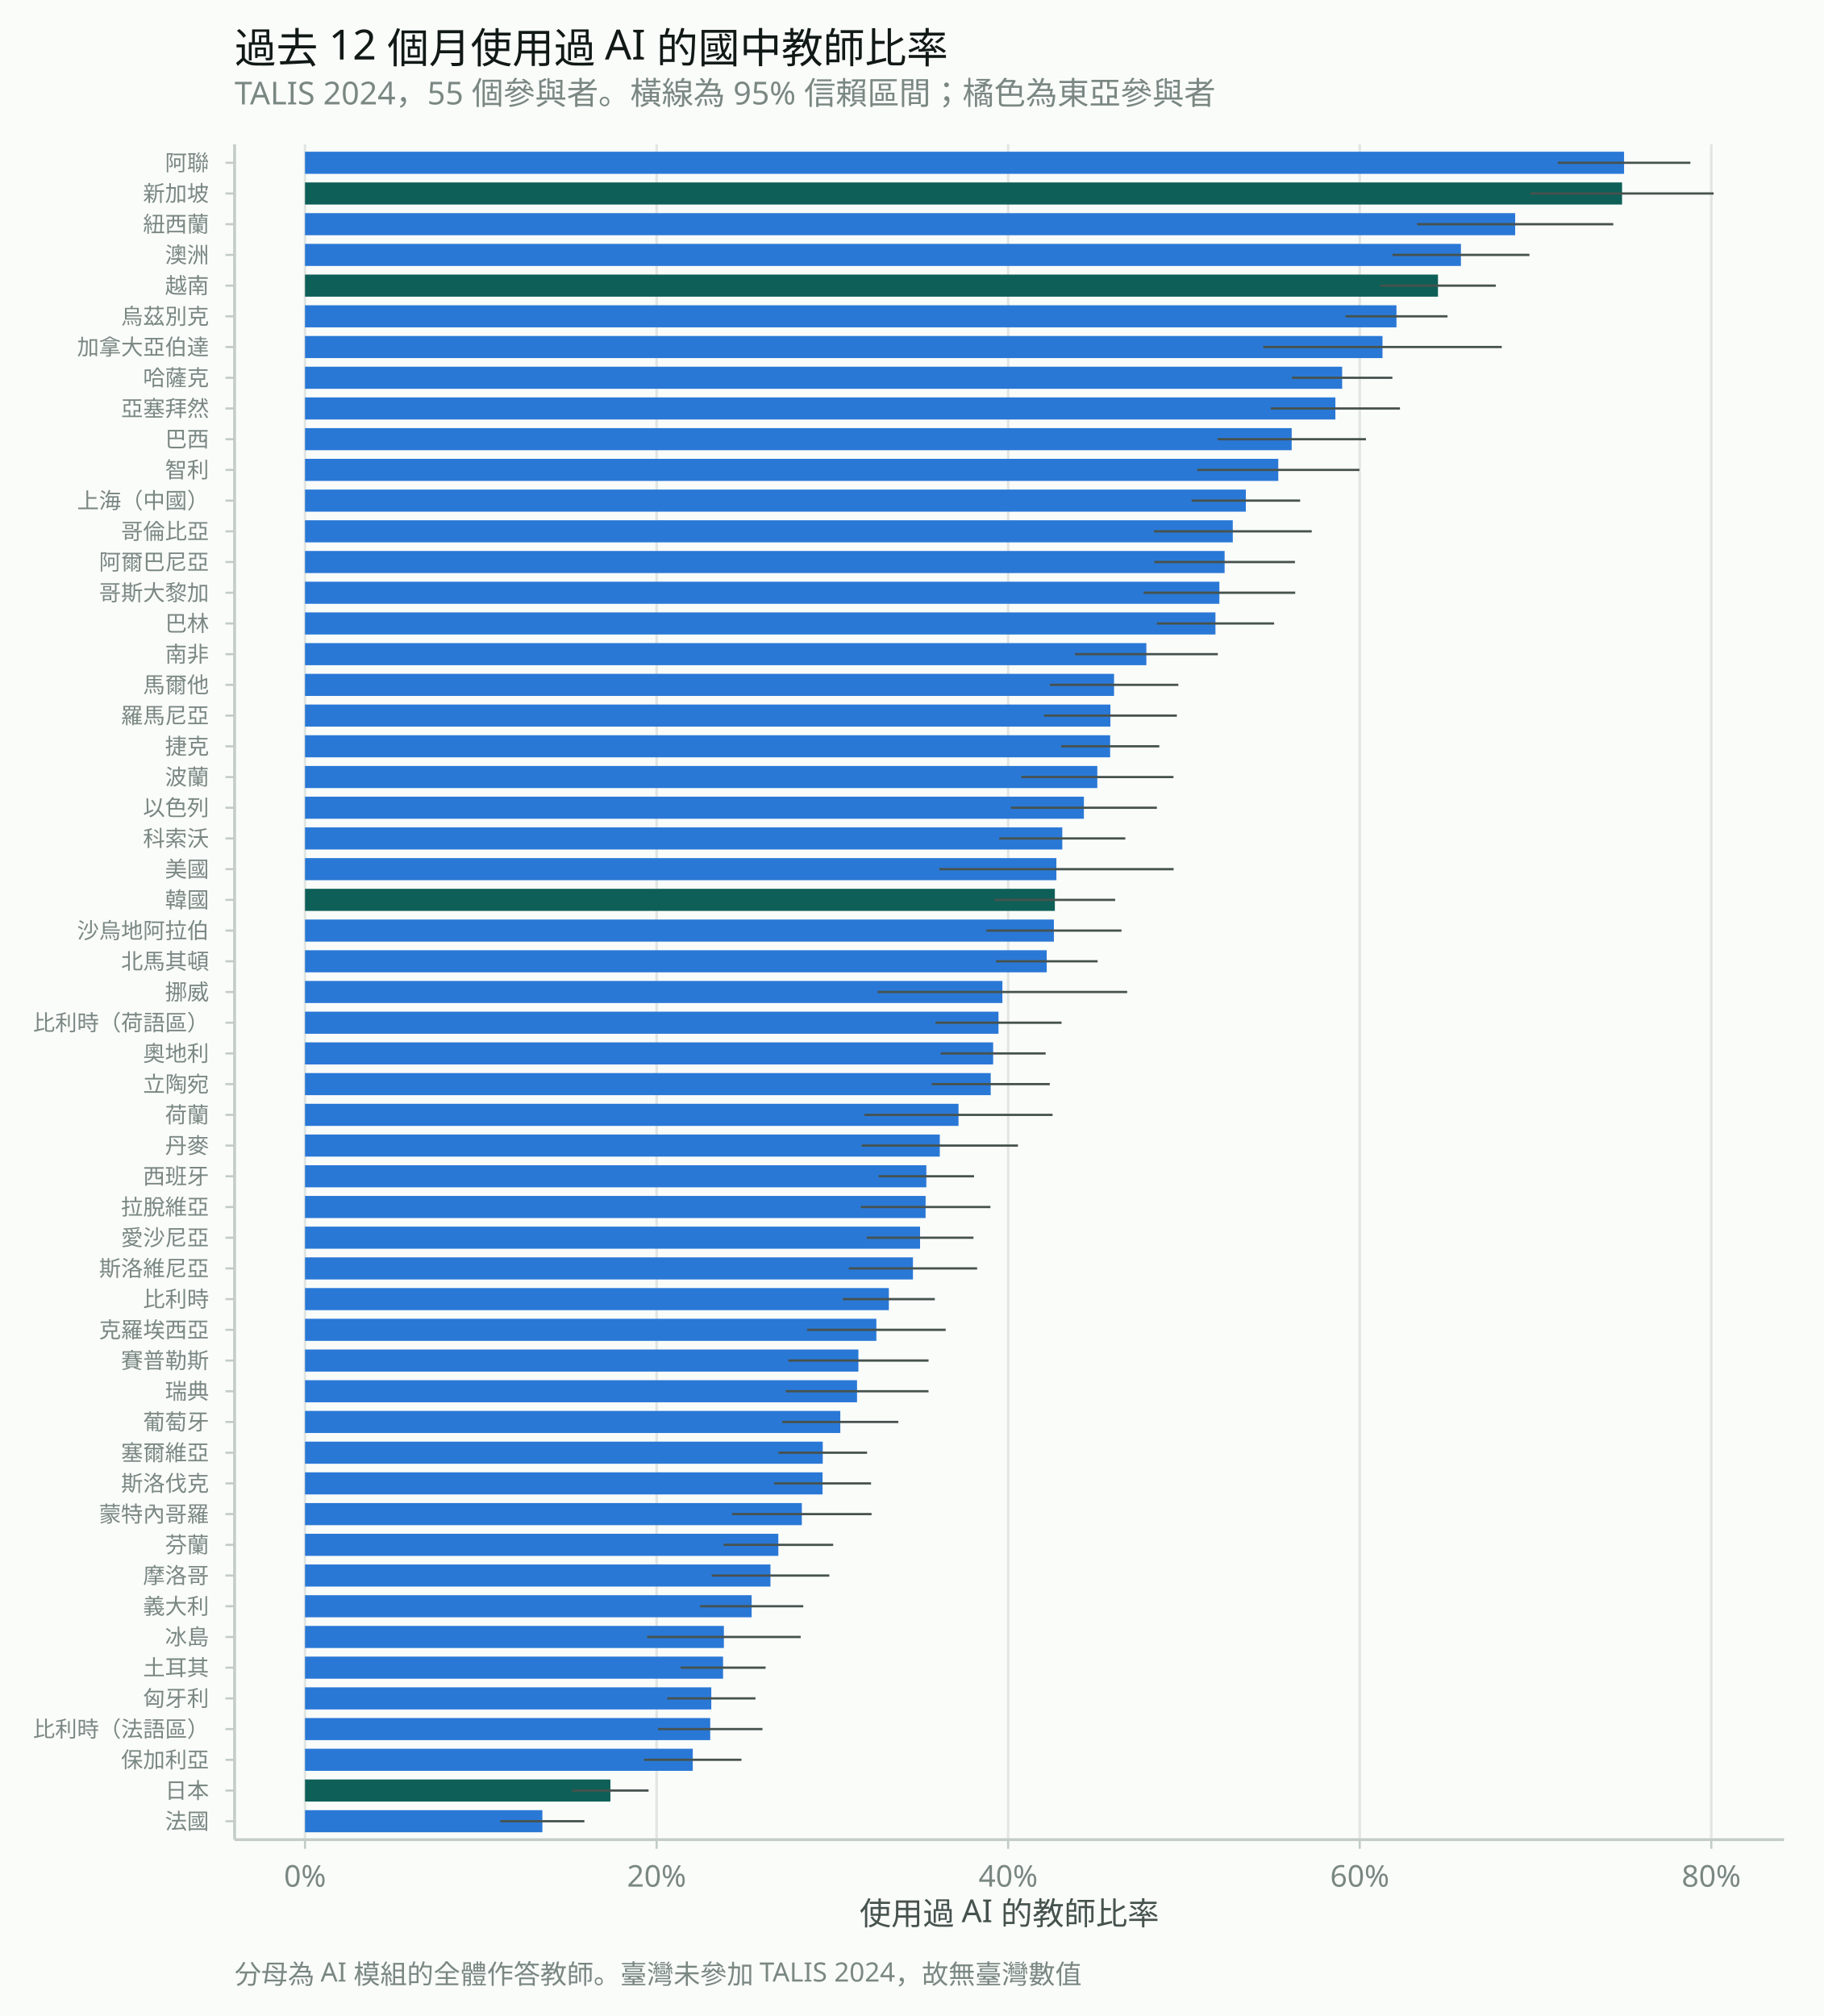
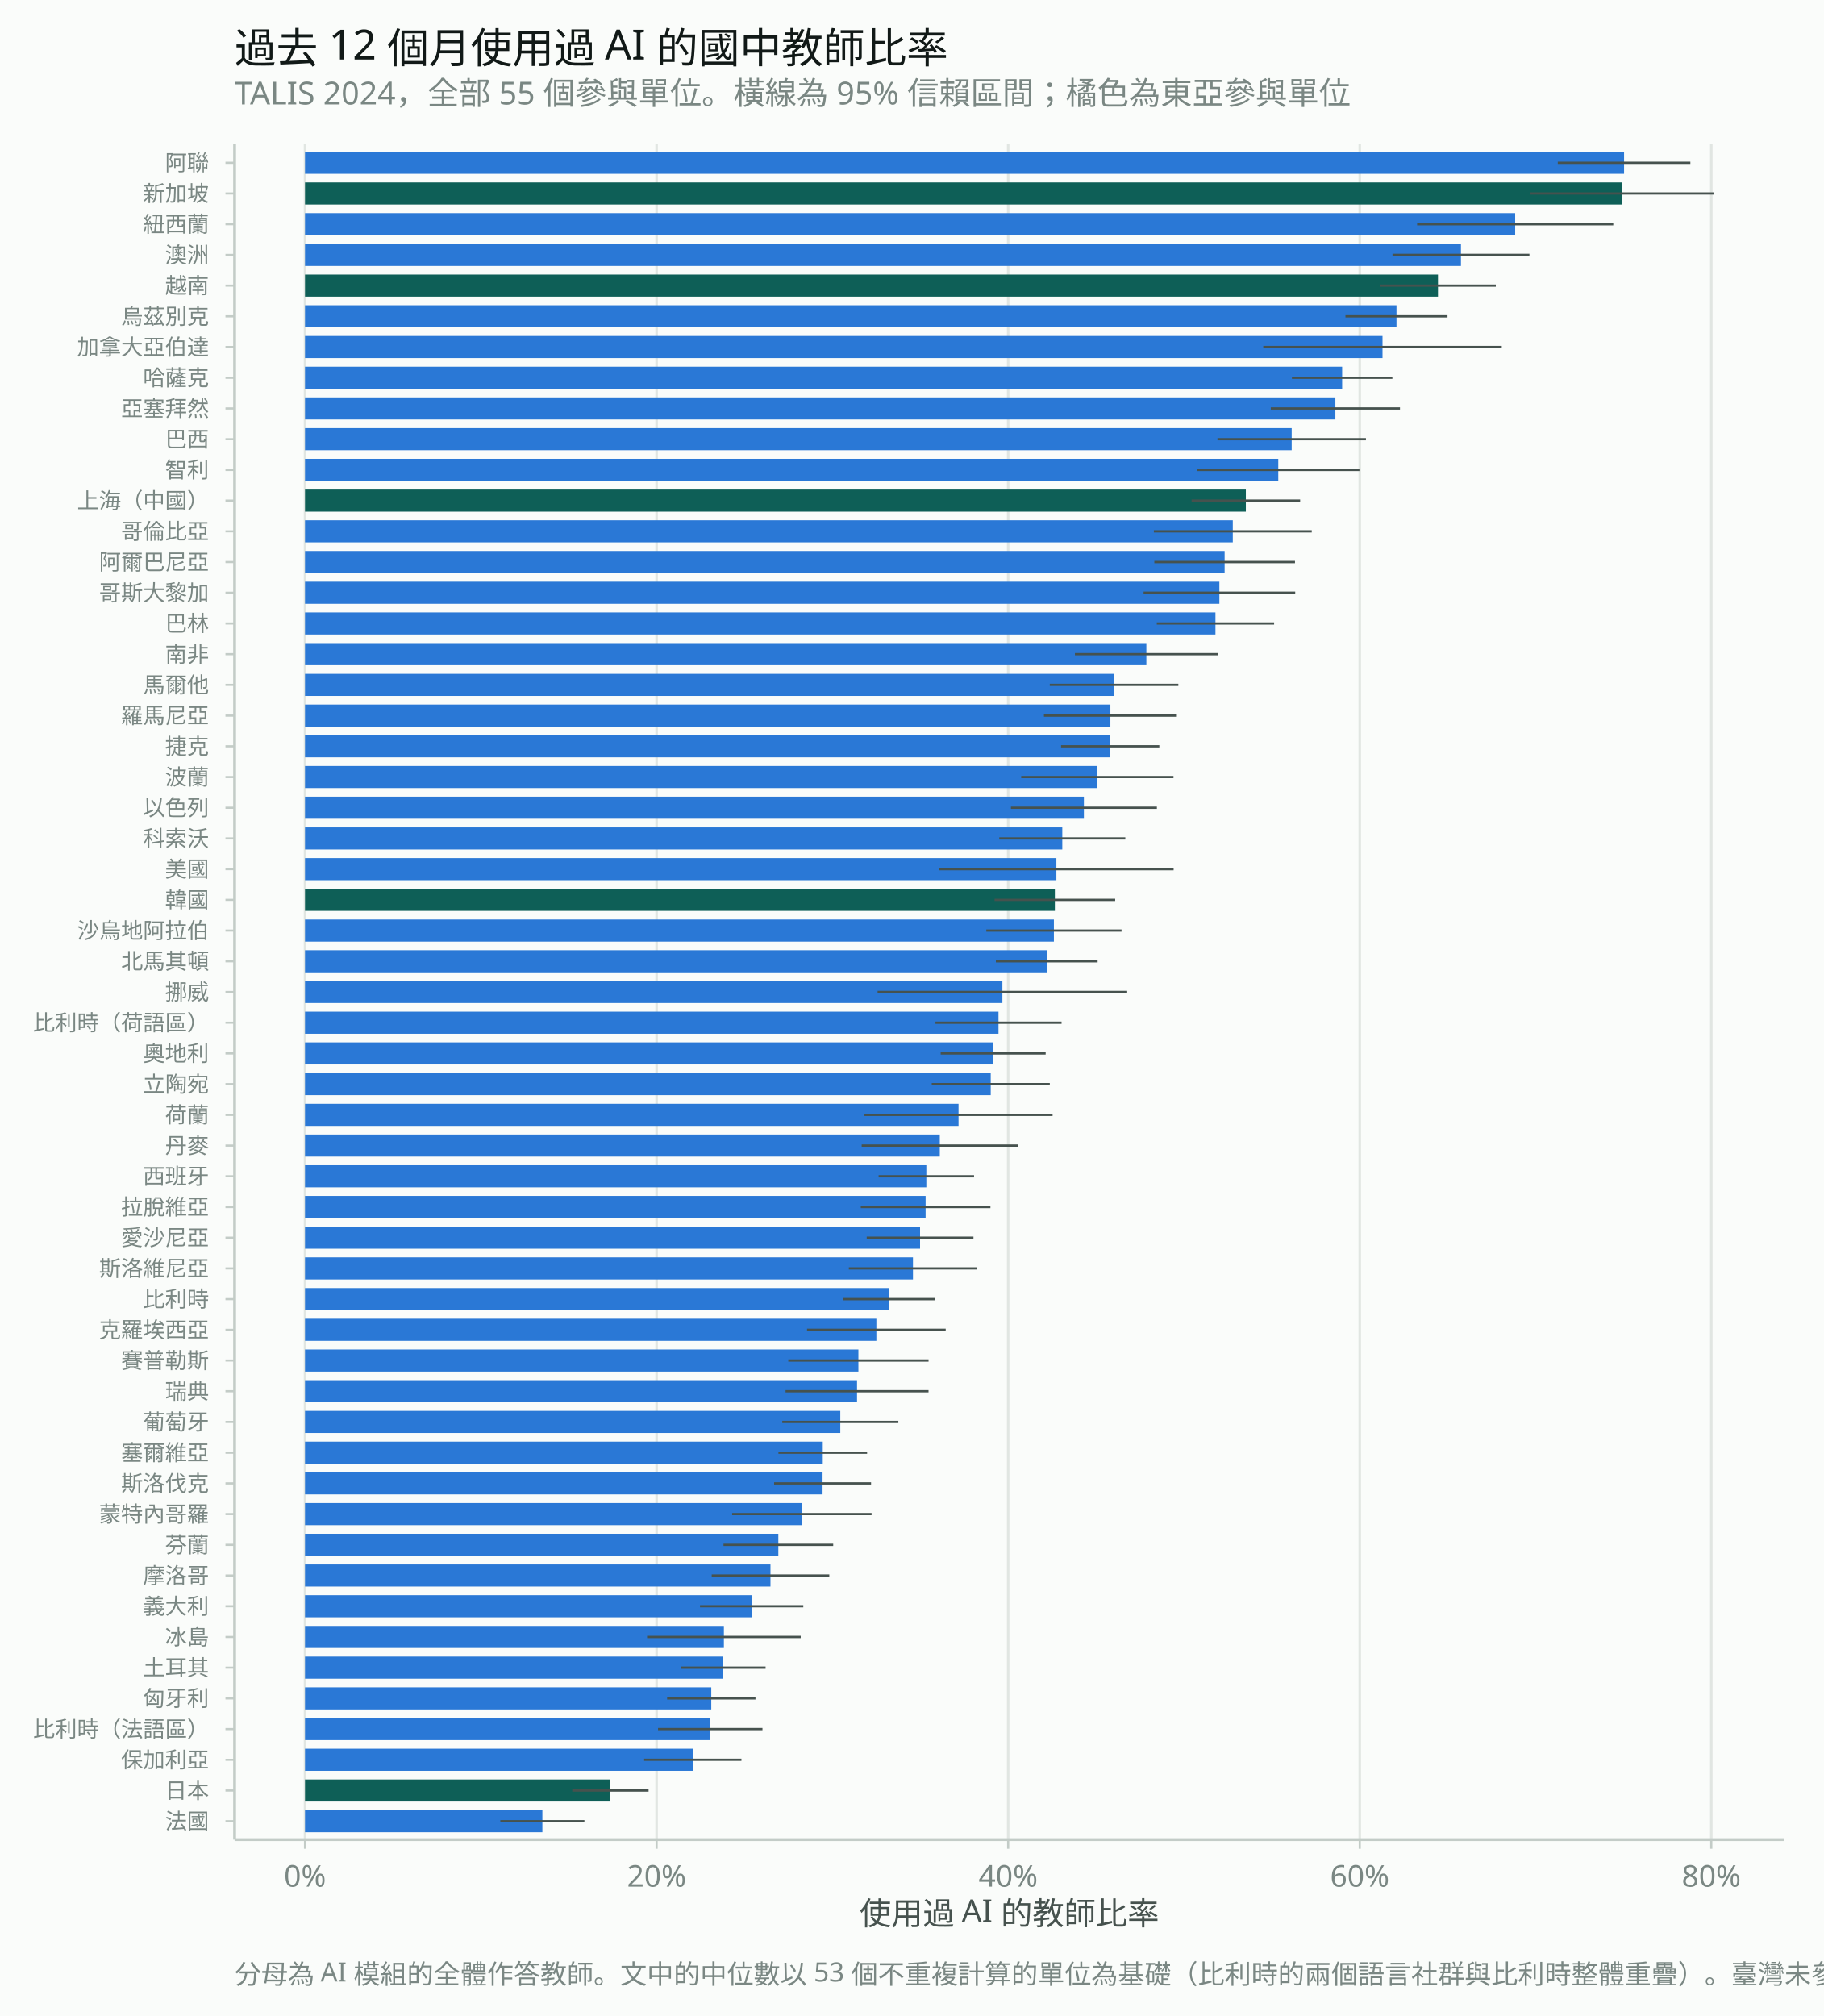
<svg xmlns="http://www.w3.org/2000/svg" width="547.20pt" height="604.80pt" viewBox="0 0 547.20 604.80">
  <g class="svglite">
    <defs>
      <style type="text/css">
    .svglite line, .svglite polyline, .svglite polygon, .svglite path, .svglite rect, .svglite circle {
      fill: none;
      stroke: #000000;
      stroke-linecap: round;
      stroke-linejoin: round;
      stroke-miterlimit: 10.00;
    }
    .svglite text {
      white-space: pre;
    }
    .svglite g.glyphgroup path {
      fill: inherit;
      stroke: none;
    }
  </style>
    </defs>
    <rect width="100%" height="100%" style="stroke: none; fill: #FAFCFA;" />
    <defs>
      <clipPath id="cpMC4wMHw1NDcuMjB8MC4wMHw2MDQuODA=">
        <rect x="0.00" y="0.00" width="547.20" height="604.80" />
      </clipPath>
    </defs>
    <g clip-path="url(#cpMC4wMHw1NDcuMjB8MC4wMHw2MDQuODA=)">
      <rect x="0.00" y="0.00" width="547.20" height="604.80" style="stroke-width: 1.07; stroke: none; fill: #FAFCFA;" />
    </g>
    <defs>
      <clipPath id="cpNzAuMzh8NTM1LjI0fDQzLjMwfDU1MS45MA==">
        <rect x="70.38" y="43.30" width="464.86" height="508.59" />
      </clipPath>
    </defs>
    <g clip-path="url(#cpNzAuMzh8NTM1LjI0fDQzLjMwfDU1MS45MA==)">
      <rect x="70.38" y="43.30" width="464.86" height="508.59" style="stroke-width: 1.07; stroke: none; fill: #FAFCFA;" />
      <polyline points="91.51,551.90 91.51,43.30 " style="stroke-width: 0.75; stroke: #E1E6E2; stroke-linecap: butt;" />
      <polyline points="196.99,551.90 196.99,43.30 " style="stroke-width: 0.75; stroke: #E1E6E2; stroke-linecap: butt;" />
      <polyline points="302.46,551.90 302.46,43.30 " style="stroke-width: 0.75; stroke: #E1E6E2; stroke-linecap: butt;" />
      <polyline points="407.94,551.90 407.94,43.30 " style="stroke-width: 0.75; stroke: #E1E6E2; stroke-linecap: butt;" />
      <polyline points="513.41,551.90 513.41,43.30 " style="stroke-width: 0.75; stroke: #E1E6E2; stroke-linecap: butt;" />
      <rect x="91.51" y="543.05" width="71.21" height="6.63" style="stroke-width: 1.07; stroke: none; stroke-linecap: butt; stroke-linejoin: miter; fill: #2A78D6;" />
      <rect x="91.51" y="533.84" width="91.62" height="6.63" style="stroke-width: 1.07; stroke: none; stroke-linecap: butt; stroke-linejoin: miter; fill: #0E5F57;" />
      <rect x="91.51" y="524.62" width="116.33" height="6.63" style="stroke-width: 1.07; stroke: none; stroke-linecap: butt; stroke-linejoin: miter; fill: #2A78D6;" />
      <rect x="91.51" y="515.41" width="121.57" height="6.63" style="stroke-width: 1.07; stroke: none; stroke-linecap: butt; stroke-linejoin: miter; fill: #2A78D6;" />
      <rect x="91.51" y="506.20" width="121.88" height="6.63" style="stroke-width: 1.07; stroke: none; stroke-linecap: butt; stroke-linejoin: miter; fill: #2A78D6;" />
      <rect x="91.51" y="496.98" width="125.42" height="6.63" style="stroke-width: 1.07; stroke: none; stroke-linecap: butt; stroke-linejoin: miter; fill: #2A78D6;" />
      <rect x="91.51" y="487.77" width="125.66" height="6.63" style="stroke-width: 1.07; stroke: none; stroke-linecap: butt; stroke-linejoin: miter; fill: #2A78D6;" />
      <rect x="91.51" y="478.56" width="133.99" height="6.63" style="stroke-width: 1.07; stroke: none; stroke-linecap: butt; stroke-linejoin: miter; fill: #2A78D6;" />
      <rect x="91.51" y="469.34" width="139.64" height="6.63" style="stroke-width: 1.07; stroke: none; stroke-linecap: butt; stroke-linejoin: miter; fill: #2A78D6;" />
      <rect x="91.51" y="460.13" width="142.00" height="6.63" style="stroke-width: 1.07; stroke: none; stroke-linecap: butt; stroke-linejoin: miter; fill: #2A78D6;" />
      <rect x="91.51" y="450.92" width="149.05" height="6.63" style="stroke-width: 1.07; stroke: none; stroke-linecap: butt; stroke-linejoin: miter; fill: #2A78D6;" />
      <rect x="91.51" y="441.70" width="155.27" height="6.63" style="stroke-width: 1.07; stroke: none; stroke-linecap: butt; stroke-linejoin: miter; fill: #2A78D6;" />
      <rect x="91.51" y="432.49" width="155.33" height="6.63" style="stroke-width: 1.07; stroke: none; stroke-linecap: butt; stroke-linejoin: miter; fill: #2A78D6;" />
      <rect x="91.51" y="423.27" width="160.59" height="6.63" style="stroke-width: 1.07; stroke: none; stroke-linecap: butt; stroke-linejoin: miter; fill: #2A78D6;" />
      <rect x="91.51" y="414.06" width="165.61" height="6.63" style="stroke-width: 1.07; stroke: none; stroke-linecap: butt; stroke-linejoin: miter; fill: #2A78D6;" />
      <rect x="91.51" y="404.85" width="166.02" height="6.63" style="stroke-width: 1.07; stroke: none; stroke-linecap: butt; stroke-linejoin: miter; fill: #2A78D6;" />
      <rect x="91.51" y="395.63" width="171.41" height="6.63" style="stroke-width: 1.07; stroke: none; stroke-linecap: butt; stroke-linejoin: miter; fill: #2A78D6;" />
      <rect x="91.51" y="386.42" width="175.16" height="6.63" style="stroke-width: 1.07; stroke: none; stroke-linecap: butt; stroke-linejoin: miter; fill: #2A78D6;" />
      <rect x="91.51" y="377.21" width="182.39" height="6.63" style="stroke-width: 1.07; stroke: none; stroke-linecap: butt; stroke-linejoin: miter; fill: #2A78D6;" />
      <rect x="91.51" y="367.99" width="184.52" height="6.63" style="stroke-width: 1.07; stroke: none; stroke-linecap: butt; stroke-linejoin: miter; fill: #2A78D6;" />
      <rect x="91.51" y="358.78" width="186.18" height="6.63" style="stroke-width: 1.07; stroke: none; stroke-linecap: butt; stroke-linejoin: miter; fill: #2A78D6;" />
      <rect x="91.51" y="349.57" width="186.40" height="6.63" style="stroke-width: 1.07; stroke: none; stroke-linecap: butt; stroke-linejoin: miter; fill: #2A78D6;" />
      <rect x="91.51" y="340.35" width="190.44" height="6.63" style="stroke-width: 1.07; stroke: none; stroke-linecap: butt; stroke-linejoin: miter; fill: #2A78D6;" />
      <rect x="91.51" y="331.14" width="196.06" height="6.63" style="stroke-width: 1.07; stroke: none; stroke-linecap: butt; stroke-linejoin: miter; fill: #2A78D6;" />
      <rect x="91.51" y="321.92" width="205.72" height="6.63" style="stroke-width: 1.07; stroke: none; stroke-linecap: butt; stroke-linejoin: miter; fill: #2A78D6;" />
      <rect x="91.51" y="312.71" width="206.45" height="6.63" style="stroke-width: 1.07; stroke: none; stroke-linecap: butt; stroke-linejoin: miter; fill: #2A78D6;" />
      <rect x="91.51" y="303.50" width="208.05" height="6.63" style="stroke-width: 1.07; stroke: none; stroke-linecap: butt; stroke-linejoin: miter; fill: #2A78D6;" />
      <rect x="91.51" y="294.28" width="209.22" height="6.63" style="stroke-width: 1.07; stroke: none; stroke-linecap: butt; stroke-linejoin: miter; fill: #2A78D6;" />
      <rect x="91.51" y="285.07" width="222.52" height="6.63" style="stroke-width: 1.07; stroke: none; stroke-linecap: butt; stroke-linejoin: miter; fill: #2A78D6;" />
      <rect x="91.51" y="275.86" width="224.67" height="6.63" style="stroke-width: 1.07; stroke: none; stroke-linecap: butt; stroke-linejoin: miter; fill: #2A78D6;" />
      <rect x="91.51" y="266.64" width="224.96" height="6.63" style="stroke-width: 1.07; stroke: none; stroke-linecap: butt; stroke-linejoin: miter; fill: #0E5F57;" />
      <rect x="91.51" y="257.43" width="225.42" height="6.63" style="stroke-width: 1.07; stroke: none; stroke-linecap: butt; stroke-linejoin: miter; fill: #2A78D6;" />
      <rect x="91.51" y="248.22" width="227.19" height="6.63" style="stroke-width: 1.07; stroke: none; stroke-linecap: butt; stroke-linejoin: miter; fill: #2A78D6;" />
      <rect x="91.51" y="239.00" width="233.67" height="6.63" style="stroke-width: 1.07; stroke: none; stroke-linecap: butt; stroke-linejoin: miter; fill: #2A78D6;" />
      <rect x="91.51" y="229.79" width="237.70" height="6.63" style="stroke-width: 1.07; stroke: none; stroke-linecap: butt; stroke-linejoin: miter; fill: #2A78D6;" />
      <rect x="91.51" y="220.57" width="241.55" height="6.63" style="stroke-width: 1.07; stroke: none; stroke-linecap: butt; stroke-linejoin: miter; fill: #2A78D6;" />
      <rect x="91.51" y="211.36" width="241.62" height="6.63" style="stroke-width: 1.07; stroke: none; stroke-linecap: butt; stroke-linejoin: miter; fill: #2A78D6;" />
      <rect x="91.51" y="202.15" width="242.72" height="6.63" style="stroke-width: 1.07; stroke: none; stroke-linecap: butt; stroke-linejoin: miter; fill: #2A78D6;" />
      <rect x="91.51" y="192.93" width="252.41" height="6.63" style="stroke-width: 1.07; stroke: none; stroke-linecap: butt; stroke-linejoin: miter; fill: #2A78D6;" />
      <rect x="91.51" y="183.72" width="273.14" height="6.63" style="stroke-width: 1.07; stroke: none; stroke-linecap: butt; stroke-linejoin: miter; fill: #2A78D6;" />
      <rect x="91.51" y="174.51" width="274.32" height="6.63" style="stroke-width: 1.07; stroke: none; stroke-linecap: butt; stroke-linejoin: miter; fill: #2A78D6;" />
      <rect x="91.51" y="165.29" width="275.89" height="6.63" style="stroke-width: 1.07; stroke: none; stroke-linecap: butt; stroke-linejoin: miter; fill: #2A78D6;" />
      <rect x="91.51" y="156.08" width="278.34" height="6.63" style="stroke-width: 1.07; stroke: none; stroke-linecap: butt; stroke-linejoin: miter; fill: #2A78D6;" />
-       <rect x="91.51" y="146.87" width="282.26" height="6.63" style="stroke-width: 1.07; stroke: none; stroke-linecap: butt; stroke-linejoin: miter; fill: #2A78D6;" />
+       <rect x="91.51" y="146.87" width="282.26" height="6.63" style="stroke-width: 1.07; stroke: none; stroke-linecap: butt; stroke-linejoin: miter; fill: #0E5F57;" />
      <rect x="91.51" y="137.65" width="291.99" height="6.63" style="stroke-width: 1.07; stroke: none; stroke-linecap: butt; stroke-linejoin: miter; fill: #2A78D6;" />
      <rect x="91.51" y="128.44" width="296.01" height="6.63" style="stroke-width: 1.07; stroke: none; stroke-linecap: butt; stroke-linejoin: miter; fill: #2A78D6;" />
      <rect x="91.51" y="119.22" width="309.12" height="6.63" style="stroke-width: 1.07; stroke: none; stroke-linecap: butt; stroke-linejoin: miter; fill: #2A78D6;" />
      <rect x="91.51" y="110.01" width="311.15" height="6.63" style="stroke-width: 1.07; stroke: none; stroke-linecap: butt; stroke-linejoin: miter; fill: #2A78D6;" />
      <rect x="91.51" y="100.80" width="323.26" height="6.63" style="stroke-width: 1.07; stroke: none; stroke-linecap: butt; stroke-linejoin: miter; fill: #2A78D6;" />
      <rect x="91.51" y="91.58" width="327.45" height="6.63" style="stroke-width: 1.07; stroke: none; stroke-linecap: butt; stroke-linejoin: miter; fill: #2A78D6;" />
      <rect x="91.51" y="82.37" width="339.90" height="6.63" style="stroke-width: 1.07; stroke: none; stroke-linecap: butt; stroke-linejoin: miter; fill: #0E5F57;" />
      <rect x="91.51" y="73.16" width="346.79" height="6.63" style="stroke-width: 1.07; stroke: none; stroke-linecap: butt; stroke-linejoin: miter; fill: #2A78D6;" />
      <rect x="91.51" y="63.94" width="363.06" height="6.63" style="stroke-width: 1.07; stroke: none; stroke-linecap: butt; stroke-linejoin: miter; fill: #2A78D6;" />
      <rect x="91.51" y="54.73" width="395.13" height="6.63" style="stroke-width: 1.07; stroke: none; stroke-linecap: butt; stroke-linejoin: miter; fill: #0E5F57;" />
      <rect x="91.51" y="45.52" width="395.73" height="6.63" style="stroke-width: 1.07; stroke: none; stroke-linecap: butt; stroke-linejoin: miter; fill: #2A78D6;" />
      <line x1="150.10" y1="546.37" x2="175.33" y2="546.37" style="stroke-width: 0.68; stroke: #46524E; stroke-linecap: butt;" />
      <line x1="171.68" y1="537.16" x2="194.58" y2="537.16" style="stroke-width: 0.68; stroke: #46524E; stroke-linecap: butt;" />
      <line x1="193.25" y1="527.94" x2="222.44" y2="527.94" style="stroke-width: 0.68; stroke: #46524E; stroke-linecap: butt;" />
      <line x1="197.42" y1="518.73" x2="228.75" y2="518.73" style="stroke-width: 0.68; stroke: #46524E; stroke-linecap: butt;" />
      <line x1="200.14" y1="509.51" x2="226.65" y2="509.51" style="stroke-width: 0.68; stroke: #46524E; stroke-linecap: butt;" />
      <line x1="204.18" y1="500.30" x2="229.69" y2="500.30" style="stroke-width: 0.68; stroke: #46524E; stroke-linecap: butt;" />
      <line x1="194.13" y1="491.09" x2="240.22" y2="491.09" style="stroke-width: 0.68; stroke: #46524E; stroke-linecap: butt;" />
      <line x1="210.01" y1="481.87" x2="241.00" y2="481.87" style="stroke-width: 0.68; stroke: #46524E; stroke-linecap: butt;" />
      <line x1="213.52" y1="472.66" x2="248.80" y2="472.66" style="stroke-width: 0.68; stroke: #46524E; stroke-linecap: butt;" />
      <line x1="217.06" y1="463.45" x2="249.97" y2="463.45" style="stroke-width: 0.68; stroke: #46524E; stroke-linecap: butt;" />
      <line x1="219.65" y1="454.23" x2="261.48" y2="454.23" style="stroke-width: 0.68; stroke: #46524E; stroke-linecap: butt;" />
      <line x1="232.24" y1="445.02" x2="261.33" y2="445.02" style="stroke-width: 0.68; stroke: #46524E; stroke-linecap: butt;" />
      <line x1="233.54" y1="435.81" x2="260.14" y2="435.81" style="stroke-width: 0.68; stroke: #46524E; stroke-linecap: butt;" />
      <line x1="234.69" y1="426.59" x2="269.51" y2="426.59" style="stroke-width: 0.68; stroke: #46524E; stroke-linecap: butt;" />
      <line x1="235.68" y1="417.38" x2="278.57" y2="417.38" style="stroke-width: 0.68; stroke: #46524E; stroke-linecap: butt;" />
      <line x1="236.49" y1="408.16" x2="278.58" y2="408.16" style="stroke-width: 0.68; stroke: #46524E; stroke-linecap: butt;" />
      <line x1="242.12" y1="398.95" x2="283.72" y2="398.95" style="stroke-width: 0.68; stroke: #46524E; stroke-linecap: butt;" />
      <line x1="252.88" y1="389.74" x2="280.46" y2="389.74" style="stroke-width: 0.68; stroke: #46524E; stroke-linecap: butt;" />
      <line x1="254.66" y1="380.52" x2="293.15" y2="380.52" style="stroke-width: 0.68; stroke: #46524E; stroke-linecap: butt;" />
      <line x1="260.02" y1="371.31" x2="292.05" y2="371.31" style="stroke-width: 0.68; stroke: #46524E; stroke-linecap: butt;" />
      <line x1="258.24" y1="362.10" x2="297.14" y2="362.10" style="stroke-width: 0.68; stroke: #46524E; stroke-linecap: butt;" />
      <line x1="263.59" y1="352.88" x2="292.23" y2="352.88" style="stroke-width: 0.68; stroke: #46524E; stroke-linecap: butt;" />
      <line x1="258.51" y1="343.67" x2="305.40" y2="343.67" style="stroke-width: 0.68; stroke: #46524E; stroke-linecap: butt;" />
      <line x1="259.35" y1="334.46" x2="315.79" y2="334.46" style="stroke-width: 0.68; stroke: #46524E; stroke-linecap: butt;" />
      <line x1="279.53" y1="325.24" x2="314.95" y2="325.24" style="stroke-width: 0.68; stroke: #46524E; stroke-linecap: butt;" />
      <line x1="282.21" y1="316.03" x2="313.71" y2="316.03" style="stroke-width: 0.68; stroke: #46524E; stroke-linecap: butt;" />
      <line x1="280.65" y1="306.81" x2="318.48" y2="306.81" style="stroke-width: 0.68; stroke: #46524E; stroke-linecap: butt;" />
      <line x1="263.29" y1="297.60" x2="338.17" y2="297.60" style="stroke-width: 0.68; stroke: #46524E; stroke-linecap: butt;" />
      <line x1="298.77" y1="288.39" x2="329.30" y2="288.39" style="stroke-width: 0.68; stroke: #46524E; stroke-linecap: butt;" />
      <line x1="295.90" y1="279.17" x2="336.47" y2="279.17" style="stroke-width: 0.68; stroke: #46524E; stroke-linecap: butt;" />
      <line x1="298.38" y1="269.96" x2="334.57" y2="269.96" style="stroke-width: 0.68; stroke: #46524E; stroke-linecap: butt;" />
      <line x1="281.78" y1="260.75" x2="352.10" y2="260.75" style="stroke-width: 0.68; stroke: #46524E; stroke-linecap: butt;" />
      <line x1="299.79" y1="251.53" x2="337.61" y2="251.53" style="stroke-width: 0.68; stroke: #46524E; stroke-linecap: butt;" />
      <line x1="303.29" y1="242.32" x2="347.08" y2="242.32" style="stroke-width: 0.68; stroke: #46524E; stroke-linecap: butt;" />
      <line x1="306.37" y1="233.11" x2="352.06" y2="233.11" style="stroke-width: 0.68; stroke: #46524E; stroke-linecap: butt;" />
      <line x1="318.33" y1="223.89" x2="347.81" y2="223.89" style="stroke-width: 0.68; stroke: #46524E; stroke-linecap: butt;" />
      <line x1="313.19" y1="214.68" x2="353.07" y2="214.68" style="stroke-width: 0.68; stroke: #46524E; stroke-linecap: butt;" />
      <line x1="314.94" y1="205.46" x2="353.52" y2="205.46" style="stroke-width: 0.68; stroke: #46524E; stroke-linecap: butt;" />
      <line x1="322.49" y1="196.25" x2="365.35" y2="196.25" style="stroke-width: 0.68; stroke: #46524E; stroke-linecap: butt;" />
      <line x1="347.05" y1="187.04" x2="382.25" y2="187.04" style="stroke-width: 0.68; stroke: #46524E; stroke-linecap: butt;" />
      <line x1="343.09" y1="177.82" x2="388.58" y2="177.82" style="stroke-width: 0.68; stroke: #46524E; stroke-linecap: butt;" />
      <line x1="346.31" y1="168.61" x2="388.51" y2="168.61" style="stroke-width: 0.68; stroke: #46524E; stroke-linecap: butt;" />
      <line x1="346.17" y1="159.40" x2="393.54" y2="159.40" style="stroke-width: 0.68; stroke: #46524E; stroke-linecap: butt;" />
      <line x1="357.49" y1="150.18" x2="390.06" y2="150.18" style="stroke-width: 0.68; stroke: #46524E; stroke-linecap: butt;" />
      <line x1="359.15" y1="140.97" x2="407.85" y2="140.97" style="stroke-width: 0.68; stroke: #46524E; stroke-linecap: butt;" />
      <line x1="365.25" y1="131.76" x2="409.80" y2="131.76" style="stroke-width: 0.68; stroke: #46524E; stroke-linecap: butt;" />
      <line x1="381.25" y1="122.54" x2="420.01" y2="122.54" style="stroke-width: 0.68; stroke: #46524E; stroke-linecap: butt;" />
      <line x1="387.59" y1="113.33" x2="417.73" y2="113.33" style="stroke-width: 0.68; stroke: #46524E; stroke-linecap: butt;" />
      <line x1="378.99" y1="104.11" x2="450.55" y2="104.11" style="stroke-width: 0.68; stroke: #46524E; stroke-linecap: butt;" />
      <line x1="403.65" y1="94.90" x2="434.27" y2="94.90" style="stroke-width: 0.68; stroke: #46524E; stroke-linecap: butt;" />
      <line x1="414.08" y1="85.69" x2="448.76" y2="85.69" style="stroke-width: 0.68; stroke: #46524E; stroke-linecap: butt;" />
      <line x1="417.76" y1="76.47" x2="458.85" y2="76.47" style="stroke-width: 0.68; stroke: #46524E; stroke-linecap: butt;" />
      <line x1="425.15" y1="67.26" x2="484.00" y2="67.26" style="stroke-width: 0.68; stroke: #46524E; stroke-linecap: butt;" />
      <line x1="459.17" y1="58.05" x2="514.11" y2="58.05" style="stroke-width: 0.68; stroke: #46524E; stroke-linecap: butt;" />
      <line x1="467.35" y1="48.83" x2="507.13" y2="48.83" style="stroke-width: 0.68; stroke: #46524E; stroke-linecap: butt;" />
    </g>
    <g clip-path="url(#cpMC4wMHw1NDcuMjB8MC4wMHw2MDQuODA=)">
      <polyline points="70.38,551.90 70.38,43.30 " style="stroke-width: 0.85; stroke: #C3CCC7; stroke-linecap: butt;" />
      <text x="62.71" y="548.72" text-anchor="end" style="font-size: 6.60px;fill: #7A8783; font-family: &quot;PingFang HK&quot;;" textLength="13.19px" lengthAdjust="spacingAndGlyphs">法國</text>
      <text x="62.71" y="539.51" text-anchor="end" style="font-size: 6.60px;fill: #7A8783; font-family: &quot;PingFang HK&quot;;" textLength="13.19px" lengthAdjust="spacingAndGlyphs">日本</text>
      <text x="62.71" y="530.30" text-anchor="end" style="font-size: 6.60px;fill: #7A8783; font-family: &quot;PingFang HK&quot;;" textLength="26.38px" lengthAdjust="spacingAndGlyphs">保加利亞</text>
      <text x="62.71" y="521.08" text-anchor="end" style="font-size: 6.60px;fill: #7A8783; font-family: &quot;PingFang HK&quot;;" textLength="52.75px" lengthAdjust="spacingAndGlyphs">比利時（法語區）</text>
      <text x="62.71" y="511.87" text-anchor="end" style="font-size: 6.60px;fill: #7A8783; font-family: &quot;PingFang HK&quot;;" textLength="19.78px" lengthAdjust="spacingAndGlyphs">匈牙利</text>
      <text x="62.71" y="502.66" text-anchor="end" style="font-size: 6.60px;fill: #7A8783; font-family: &quot;PingFang HK&quot;;" textLength="19.78px" lengthAdjust="spacingAndGlyphs">土耳其</text>
      <text x="62.71" y="493.44" text-anchor="end" style="font-size: 6.60px;fill: #7A8783; font-family: &quot;PingFang HK&quot;;" textLength="13.19px" lengthAdjust="spacingAndGlyphs">冰島</text>
      <text x="62.71" y="484.23" text-anchor="end" style="font-size: 6.60px;fill: #7A8783; font-family: &quot;PingFang HK&quot;;" textLength="19.78px" lengthAdjust="spacingAndGlyphs">義大利</text>
      <text x="62.71" y="475.01" text-anchor="end" style="font-size: 6.60px;fill: #7A8783; font-family: &quot;PingFang HK&quot;;" textLength="19.78px" lengthAdjust="spacingAndGlyphs">摩洛哥</text>
      <text x="62.71" y="465.80" text-anchor="end" style="font-size: 6.60px;fill: #7A8783; font-family: &quot;PingFang HK&quot;;" textLength="13.19px" lengthAdjust="spacingAndGlyphs">芬蘭</text>
      <text x="62.71" y="456.59" text-anchor="end" style="font-size: 6.60px;fill: #7A8783; font-family: &quot;PingFang HK&quot;;" textLength="32.97px" lengthAdjust="spacingAndGlyphs">蒙特內哥羅</text>
      <text x="62.71" y="447.37" text-anchor="end" style="font-size: 6.60px;fill: #7A8783; font-family: &quot;PingFang HK&quot;;" textLength="26.38px" lengthAdjust="spacingAndGlyphs">斯洛伐克</text>
      <text x="62.71" y="438.16" text-anchor="end" style="font-size: 6.60px;fill: #7A8783; font-family: &quot;PingFang HK&quot;;" textLength="26.38px" lengthAdjust="spacingAndGlyphs">塞爾維亞</text>
      <text x="62.71" y="428.95" text-anchor="end" style="font-size: 6.60px;fill: #7A8783; font-family: &quot;PingFang HK&quot;;" textLength="19.78px" lengthAdjust="spacingAndGlyphs">葡萄牙</text>
      <text x="62.71" y="419.73" text-anchor="end" style="font-size: 6.60px;fill: #7A8783; font-family: &quot;PingFang HK&quot;;" textLength="13.19px" lengthAdjust="spacingAndGlyphs">瑞典</text>
      <text x="62.71" y="410.52" text-anchor="end" style="font-size: 6.60px;fill: #7A8783; font-family: &quot;PingFang HK&quot;;" textLength="26.38px" lengthAdjust="spacingAndGlyphs">賽普勒斯</text>
      <text x="62.71" y="401.31" text-anchor="end" style="font-size: 6.60px;fill: #7A8783; font-family: &quot;PingFang HK&quot;;" textLength="32.97px" lengthAdjust="spacingAndGlyphs">克羅埃西亞</text>
      <text x="62.71" y="392.09" text-anchor="end" style="font-size: 6.60px;fill: #7A8783; font-family: &quot;PingFang HK&quot;;" textLength="19.78px" lengthAdjust="spacingAndGlyphs">比利時</text>
      <text x="62.71" y="382.88" text-anchor="end" style="font-size: 6.60px;fill: #7A8783; font-family: &quot;PingFang HK&quot;;" textLength="32.97px" lengthAdjust="spacingAndGlyphs">斯洛維尼亞</text>
      <text x="62.71" y="373.66" text-anchor="end" style="font-size: 6.60px;fill: #7A8783; font-family: &quot;PingFang HK&quot;;" textLength="26.38px" lengthAdjust="spacingAndGlyphs">愛沙尼亞</text>
      <text x="62.71" y="364.45" text-anchor="end" style="font-size: 6.60px;fill: #7A8783; font-family: &quot;PingFang HK&quot;;" textLength="26.38px" lengthAdjust="spacingAndGlyphs">拉脫維亞</text>
      <text x="62.71" y="355.24" text-anchor="end" style="font-size: 6.60px;fill: #7A8783; font-family: &quot;PingFang HK&quot;;" textLength="19.78px" lengthAdjust="spacingAndGlyphs">西班牙</text>
      <text x="62.71" y="346.02" text-anchor="end" style="font-size: 6.60px;fill: #7A8783; font-family: &quot;PingFang HK&quot;;" textLength="13.19px" lengthAdjust="spacingAndGlyphs">丹麥</text>
      <text x="62.71" y="336.81" text-anchor="end" style="font-size: 6.60px;fill: #7A8783; font-family: &quot;PingFang HK&quot;;" textLength="13.19px" lengthAdjust="spacingAndGlyphs">荷蘭</text>
      <text x="62.71" y="327.60" text-anchor="end" style="font-size: 6.60px;fill: #7A8783; font-family: &quot;PingFang HK&quot;;" textLength="19.78px" lengthAdjust="spacingAndGlyphs">立陶宛</text>
      <text x="62.71" y="318.38" text-anchor="end" style="font-size: 6.60px;fill: #7A8783; font-family: &quot;PingFang HK&quot;;" textLength="19.78px" lengthAdjust="spacingAndGlyphs">奧地利</text>
      <text x="62.71" y="309.17" text-anchor="end" style="font-size: 6.60px;fill: #7A8783; font-family: &quot;PingFang HK&quot;;" textLength="52.75px" lengthAdjust="spacingAndGlyphs">比利時（荷語區）</text>
      <text x="62.71" y="299.96" text-anchor="end" style="font-size: 6.60px;fill: #7A8783; font-family: &quot;PingFang HK&quot;;" textLength="13.19px" lengthAdjust="spacingAndGlyphs">挪威</text>
      <text x="62.71" y="290.74" text-anchor="end" style="font-size: 6.60px;fill: #7A8783; font-family: &quot;PingFang HK&quot;;" textLength="26.38px" lengthAdjust="spacingAndGlyphs">北馬其頓</text>
      <text x="62.71" y="281.53" text-anchor="end" style="font-size: 6.60px;fill: #7A8783; font-family: &quot;PingFang HK&quot;;" textLength="39.56px" lengthAdjust="spacingAndGlyphs">沙烏地阿拉伯</text>
      <text x="62.71" y="272.31" text-anchor="end" style="font-size: 6.60px;fill: #7A8783; font-family: &quot;PingFang HK&quot;;" textLength="13.19px" lengthAdjust="spacingAndGlyphs">韓國</text>
      <text x="62.71" y="263.10" text-anchor="end" style="font-size: 6.60px;fill: #7A8783; font-family: &quot;PingFang HK&quot;;" textLength="13.19px" lengthAdjust="spacingAndGlyphs">美國</text>
      <text x="62.71" y="253.89" text-anchor="end" style="font-size: 6.60px;fill: #7A8783; font-family: &quot;PingFang HK&quot;;" textLength="19.78px" lengthAdjust="spacingAndGlyphs">科索沃</text>
      <text x="62.71" y="244.67" text-anchor="end" style="font-size: 6.60px;fill: #7A8783; font-family: &quot;PingFang HK&quot;;" textLength="19.78px" lengthAdjust="spacingAndGlyphs">以色列</text>
      <text x="62.71" y="235.46" text-anchor="end" style="font-size: 6.60px;fill: #7A8783; font-family: &quot;PingFang HK&quot;;" textLength="13.19px" lengthAdjust="spacingAndGlyphs">波蘭</text>
      <text x="62.71" y="226.25" text-anchor="end" style="font-size: 6.60px;fill: #7A8783; font-family: &quot;PingFang HK&quot;;" textLength="13.19px" lengthAdjust="spacingAndGlyphs">捷克</text>
      <text x="62.71" y="217.03" text-anchor="end" style="font-size: 6.60px;fill: #7A8783; font-family: &quot;PingFang HK&quot;;" textLength="26.38px" lengthAdjust="spacingAndGlyphs">羅馬尼亞</text>
      <text x="62.71" y="207.82" text-anchor="end" style="font-size: 6.60px;fill: #7A8783; font-family: &quot;PingFang HK&quot;;" textLength="19.78px" lengthAdjust="spacingAndGlyphs">馬爾他</text>
      <text x="62.71" y="198.61" text-anchor="end" style="font-size: 6.60px;fill: #7A8783; font-family: &quot;PingFang HK&quot;;" textLength="13.19px" lengthAdjust="spacingAndGlyphs">南非</text>
      <text x="62.71" y="189.39" text-anchor="end" style="font-size: 6.60px;fill: #7A8783; font-family: &quot;PingFang HK&quot;;" textLength="13.19px" lengthAdjust="spacingAndGlyphs">巴林</text>
      <text x="62.71" y="180.18" text-anchor="end" style="font-size: 6.60px;fill: #7A8783; font-family: &quot;PingFang HK&quot;;" textLength="32.97px" lengthAdjust="spacingAndGlyphs">哥斯大黎加</text>
      <text x="62.71" y="170.96" text-anchor="end" style="font-size: 6.60px;fill: #7A8783; font-family: &quot;PingFang HK&quot;;" textLength="32.97px" lengthAdjust="spacingAndGlyphs">阿爾巴尼亞</text>
      <text x="62.71" y="161.75" text-anchor="end" style="font-size: 6.60px;fill: #7A8783; font-family: &quot;PingFang HK&quot;;" textLength="26.38px" lengthAdjust="spacingAndGlyphs">哥倫比亞</text>
      <text x="62.71" y="152.54" text-anchor="end" style="font-size: 6.60px;fill: #7A8783; font-family: &quot;PingFang HK&quot;;" textLength="39.56px" lengthAdjust="spacingAndGlyphs">上海（中國）</text>
      <text x="62.71" y="143.32" text-anchor="end" style="font-size: 6.60px;fill: #7A8783; font-family: &quot;PingFang HK&quot;;" textLength="13.19px" lengthAdjust="spacingAndGlyphs">智利</text>
      <text x="62.71" y="134.11" text-anchor="end" style="font-size: 6.60px;fill: #7A8783; font-family: &quot;PingFang HK&quot;;" textLength="13.19px" lengthAdjust="spacingAndGlyphs">巴西</text>
      <text x="62.71" y="124.90" text-anchor="end" style="font-size: 6.60px;fill: #7A8783; font-family: &quot;PingFang HK&quot;;" textLength="26.38px" lengthAdjust="spacingAndGlyphs">亞塞拜然</text>
      <text x="62.71" y="115.68" text-anchor="end" style="font-size: 6.60px;fill: #7A8783; font-family: &quot;PingFang HK&quot;;" textLength="19.78px" lengthAdjust="spacingAndGlyphs">哈薩克</text>
      <text x="62.71" y="106.47" text-anchor="end" style="font-size: 6.60px;fill: #7A8783; font-family: &quot;PingFang HK&quot;;" textLength="39.56px" lengthAdjust="spacingAndGlyphs">加拿大亞伯達</text>
      <text x="62.71" y="97.26" text-anchor="end" style="font-size: 6.60px;fill: #7A8783; font-family: &quot;PingFang HK&quot;;" textLength="26.38px" lengthAdjust="spacingAndGlyphs">烏茲別克</text>
      <text x="62.71" y="88.04" text-anchor="end" style="font-size: 6.60px;fill: #7A8783; font-family: &quot;PingFang HK&quot;;" textLength="13.19px" lengthAdjust="spacingAndGlyphs">越南</text>
      <text x="62.71" y="78.83" text-anchor="end" style="font-size: 6.60px;fill: #7A8783; font-family: &quot;PingFang HK&quot;;" textLength="13.19px" lengthAdjust="spacingAndGlyphs">澳洲</text>
      <text x="62.71" y="69.61" text-anchor="end" style="font-size: 6.60px;fill: #7A8783; font-family: &quot;PingFang HK&quot;;" textLength="19.78px" lengthAdjust="spacingAndGlyphs">紐西蘭</text>
      <text x="62.71" y="60.40" text-anchor="end" style="font-size: 6.60px;fill: #7A8783; font-family: &quot;PingFang HK&quot;;" textLength="19.78px" lengthAdjust="spacingAndGlyphs">新加坡</text>
      <text x="62.71" y="51.19" text-anchor="end" style="font-size: 6.60px;fill: #7A8783; font-family: &quot;PingFang HK&quot;;" textLength="13.19px" lengthAdjust="spacingAndGlyphs">阿聯</text>
      <polyline points="67.64,546.37 70.38,546.37 " style="stroke-width: 0.64; stroke: #C3CCC7; stroke-linecap: butt;" />
      <polyline points="67.64,537.16 70.38,537.16 " style="stroke-width: 0.64; stroke: #C3CCC7; stroke-linecap: butt;" />
      <polyline points="67.64,527.94 70.38,527.94 " style="stroke-width: 0.64; stroke: #C3CCC7; stroke-linecap: butt;" />
      <polyline points="67.64,518.73 70.38,518.73 " style="stroke-width: 0.64; stroke: #C3CCC7; stroke-linecap: butt;" />
      <polyline points="67.64,509.51 70.38,509.51 " style="stroke-width: 0.64; stroke: #C3CCC7; stroke-linecap: butt;" />
      <polyline points="67.64,500.30 70.38,500.30 " style="stroke-width: 0.64; stroke: #C3CCC7; stroke-linecap: butt;" />
      <polyline points="67.64,491.09 70.38,491.09 " style="stroke-width: 0.64; stroke: #C3CCC7; stroke-linecap: butt;" />
      <polyline points="67.64,481.87 70.38,481.87 " style="stroke-width: 0.64; stroke: #C3CCC7; stroke-linecap: butt;" />
      <polyline points="67.64,472.66 70.38,472.66 " style="stroke-width: 0.64; stroke: #C3CCC7; stroke-linecap: butt;" />
      <polyline points="67.64,463.45 70.38,463.45 " style="stroke-width: 0.64; stroke: #C3CCC7; stroke-linecap: butt;" />
      <polyline points="67.64,454.23 70.38,454.23 " style="stroke-width: 0.64; stroke: #C3CCC7; stroke-linecap: butt;" />
      <polyline points="67.64,445.02 70.38,445.02 " style="stroke-width: 0.64; stroke: #C3CCC7; stroke-linecap: butt;" />
      <polyline points="67.64,435.81 70.38,435.81 " style="stroke-width: 0.64; stroke: #C3CCC7; stroke-linecap: butt;" />
      <polyline points="67.64,426.59 70.38,426.59 " style="stroke-width: 0.64; stroke: #C3CCC7; stroke-linecap: butt;" />
      <polyline points="67.64,417.38 70.38,417.38 " style="stroke-width: 0.64; stroke: #C3CCC7; stroke-linecap: butt;" />
      <polyline points="67.64,408.16 70.38,408.16 " style="stroke-width: 0.64; stroke: #C3CCC7; stroke-linecap: butt;" />
      <polyline points="67.64,398.95 70.38,398.95 " style="stroke-width: 0.64; stroke: #C3CCC7; stroke-linecap: butt;" />
      <polyline points="67.64,389.74 70.38,389.74 " style="stroke-width: 0.64; stroke: #C3CCC7; stroke-linecap: butt;" />
      <polyline points="67.64,380.52 70.38,380.52 " style="stroke-width: 0.64; stroke: #C3CCC7; stroke-linecap: butt;" />
      <polyline points="67.64,371.31 70.38,371.31 " style="stroke-width: 0.64; stroke: #C3CCC7; stroke-linecap: butt;" />
      <polyline points="67.64,362.10 70.38,362.10 " style="stroke-width: 0.64; stroke: #C3CCC7; stroke-linecap: butt;" />
      <polyline points="67.64,352.88 70.38,352.88 " style="stroke-width: 0.64; stroke: #C3CCC7; stroke-linecap: butt;" />
      <polyline points="67.64,343.67 70.38,343.67 " style="stroke-width: 0.64; stroke: #C3CCC7; stroke-linecap: butt;" />
      <polyline points="67.64,334.46 70.38,334.46 " style="stroke-width: 0.64; stroke: #C3CCC7; stroke-linecap: butt;" />
      <polyline points="67.64,325.24 70.38,325.24 " style="stroke-width: 0.64; stroke: #C3CCC7; stroke-linecap: butt;" />
      <polyline points="67.64,316.03 70.38,316.03 " style="stroke-width: 0.64; stroke: #C3CCC7; stroke-linecap: butt;" />
      <polyline points="67.64,306.81 70.38,306.81 " style="stroke-width: 0.64; stroke: #C3CCC7; stroke-linecap: butt;" />
      <polyline points="67.64,297.60 70.38,297.60 " style="stroke-width: 0.64; stroke: #C3CCC7; stroke-linecap: butt;" />
      <polyline points="67.64,288.39 70.38,288.39 " style="stroke-width: 0.64; stroke: #C3CCC7; stroke-linecap: butt;" />
      <polyline points="67.64,279.17 70.38,279.17 " style="stroke-width: 0.64; stroke: #C3CCC7; stroke-linecap: butt;" />
      <polyline points="67.64,269.96 70.38,269.96 " style="stroke-width: 0.64; stroke: #C3CCC7; stroke-linecap: butt;" />
      <polyline points="67.64,260.75 70.38,260.75 " style="stroke-width: 0.64; stroke: #C3CCC7; stroke-linecap: butt;" />
      <polyline points="67.64,251.53 70.38,251.53 " style="stroke-width: 0.64; stroke: #C3CCC7; stroke-linecap: butt;" />
      <polyline points="67.64,242.32 70.38,242.32 " style="stroke-width: 0.64; stroke: #C3CCC7; stroke-linecap: butt;" />
      <polyline points="67.64,233.11 70.38,233.11 " style="stroke-width: 0.64; stroke: #C3CCC7; stroke-linecap: butt;" />
      <polyline points="67.64,223.89 70.38,223.89 " style="stroke-width: 0.64; stroke: #C3CCC7; stroke-linecap: butt;" />
      <polyline points="67.64,214.68 70.38,214.68 " style="stroke-width: 0.64; stroke: #C3CCC7; stroke-linecap: butt;" />
      <polyline points="67.64,205.46 70.38,205.46 " style="stroke-width: 0.64; stroke: #C3CCC7; stroke-linecap: butt;" />
      <polyline points="67.64,196.25 70.38,196.25 " style="stroke-width: 0.64; stroke: #C3CCC7; stroke-linecap: butt;" />
      <polyline points="67.64,187.04 70.38,187.04 " style="stroke-width: 0.64; stroke: #C3CCC7; stroke-linecap: butt;" />
      <polyline points="67.64,177.82 70.38,177.82 " style="stroke-width: 0.64; stroke: #C3CCC7; stroke-linecap: butt;" />
      <polyline points="67.64,168.61 70.38,168.61 " style="stroke-width: 0.64; stroke: #C3CCC7; stroke-linecap: butt;" />
      <polyline points="67.64,159.40 70.38,159.40 " style="stroke-width: 0.64; stroke: #C3CCC7; stroke-linecap: butt;" />
      <polyline points="67.64,150.18 70.38,150.18 " style="stroke-width: 0.64; stroke: #C3CCC7; stroke-linecap: butt;" />
      <polyline points="67.64,140.97 70.38,140.97 " style="stroke-width: 0.64; stroke: #C3CCC7; stroke-linecap: butt;" />
      <polyline points="67.64,131.76 70.38,131.76 " style="stroke-width: 0.64; stroke: #C3CCC7; stroke-linecap: butt;" />
      <polyline points="67.64,122.54 70.38,122.54 " style="stroke-width: 0.64; stroke: #C3CCC7; stroke-linecap: butt;" />
      <polyline points="67.64,113.33 70.38,113.33 " style="stroke-width: 0.64; stroke: #C3CCC7; stroke-linecap: butt;" />
      <polyline points="67.64,104.11 70.38,104.11 " style="stroke-width: 0.64; stroke: #C3CCC7; stroke-linecap: butt;" />
      <polyline points="67.64,94.90 70.38,94.90 " style="stroke-width: 0.64; stroke: #C3CCC7; stroke-linecap: butt;" />
      <polyline points="67.64,85.69 70.38,85.69 " style="stroke-width: 0.64; stroke: #C3CCC7; stroke-linecap: butt;" />
      <polyline points="67.64,76.47 70.38,76.47 " style="stroke-width: 0.64; stroke: #C3CCC7; stroke-linecap: butt;" />
      <polyline points="67.64,67.26 70.38,67.26 " style="stroke-width: 0.64; stroke: #C3CCC7; stroke-linecap: butt;" />
      <polyline points="67.64,58.05 70.38,58.05 " style="stroke-width: 0.64; stroke: #C3CCC7; stroke-linecap: butt;" />
      <polyline points="67.64,48.83 70.38,48.83 " style="stroke-width: 0.64; stroke: #C3CCC7; stroke-linecap: butt;" />
      <polyline points="70.38,551.90 535.24,551.90 " style="stroke-width: 0.85; stroke: #C3CCC7; stroke-linecap: butt;" />
      <polyline points="91.51,554.64 91.51,551.90 " style="stroke-width: 0.64; stroke: #C3CCC7; stroke-linecap: butt;" />
      <polyline points="196.99,554.64 196.99,551.90 " style="stroke-width: 0.64; stroke: #C3CCC7; stroke-linecap: butt;" />
      <polyline points="302.46,554.64 302.46,551.90 " style="stroke-width: 0.64; stroke: #C3CCC7; stroke-linecap: butt;" />
      <polyline points="407.94,554.64 407.94,551.90 " style="stroke-width: 0.64; stroke: #C3CCC7; stroke-linecap: butt;" />
      <polyline points="513.41,554.64 513.41,551.90 " style="stroke-width: 0.64; stroke: #C3CCC7; stroke-linecap: butt;" />
      <text x="91.51" y="566.00" text-anchor="middle" style="font-size: 9.00px;fill: #7A8783; font-family: &quot;PingFang HK&quot;;" textLength="14.14px" lengthAdjust="spacingAndGlyphs">0%</text>
      <text x="196.99" y="566.00" text-anchor="middle" style="font-size: 9.00px;fill: #7A8783; font-family: &quot;PingFang HK&quot;;" textLength="19.55px" lengthAdjust="spacingAndGlyphs">20%</text>
      <text x="302.46" y="566.00" text-anchor="middle" style="font-size: 9.00px;fill: #7A8783; font-family: &quot;PingFang HK&quot;;" textLength="19.55px" lengthAdjust="spacingAndGlyphs">40%</text>
      <text x="407.94" y="566.00" text-anchor="middle" style="font-size: 9.00px;fill: #7A8783; font-family: &quot;PingFang HK&quot;;" textLength="19.55px" lengthAdjust="spacingAndGlyphs">60%</text>
      <text x="513.41" y="566.00" text-anchor="middle" style="font-size: 9.00px;fill: #7A8783; font-family: &quot;PingFang HK&quot;;" textLength="19.55px" lengthAdjust="spacingAndGlyphs">80%</text>
      <text x="302.81" y="577.44" text-anchor="middle" style="font-size: 9.50px;fill: #46524E; font-family: &quot;PingFang HK&quot;;" textLength="90.80px" lengthAdjust="spacingAndGlyphs">使用過 AI 的教師比率</text>
-       <text x="70.38" y="31.33" style="font-size: 9.50px;fill: #7A8783; font-family: &quot;PingFang HK&quot;;" textLength="302.42px" lengthAdjust="spacingAndGlyphs">TALIS 2024，55 個參與者。橫線為 95% 信賴區間；橘色為東亞參與者</text>
+       <text x="70.38" y="31.33" style="font-size: 9.50px;fill: #7A8783; font-family: &quot;PingFang HK&quot;;" textLength="343.58px" lengthAdjust="spacingAndGlyphs">TALIS 2024，全部 55 個參與單位。橫線為 95% 信賴區間；橘色為東亞參與單位</text>
      <text x="70.38" y="18.89" style="font-size: 12.50px;fill: #111917; font-family: &quot;PingFang HK&quot;;" textLength="215.33px" lengthAdjust="spacingAndGlyphs">過去 12 個月使用過 AI 的國中教師比率</text>
-       <text x="70.38" y="595.13" style="font-size: 8.00px;fill: #7A8783; font-family: &quot;PingFang HK&quot;;" textLength="258.81px" lengthAdjust="spacingAndGlyphs">分母為 AI 模組的全體作答教師。臺灣未參加 TALIS 2024，故無臺灣數值</text>
+       <text x="70.38" y="595.13" style="font-size: 8.00px;fill: #7A8783; font-family: &quot;PingFang HK&quot;;" textLength="537.72px" lengthAdjust="spacingAndGlyphs">分母為 AI 模組的全體作答教師。文中的中位數以 53 個不重複計算的單位為基礎（比利時的兩個語言社群與比利時整體重疊）。臺灣未參加 TALIS 2024</text>
    </g>
  </g>
</svg>
